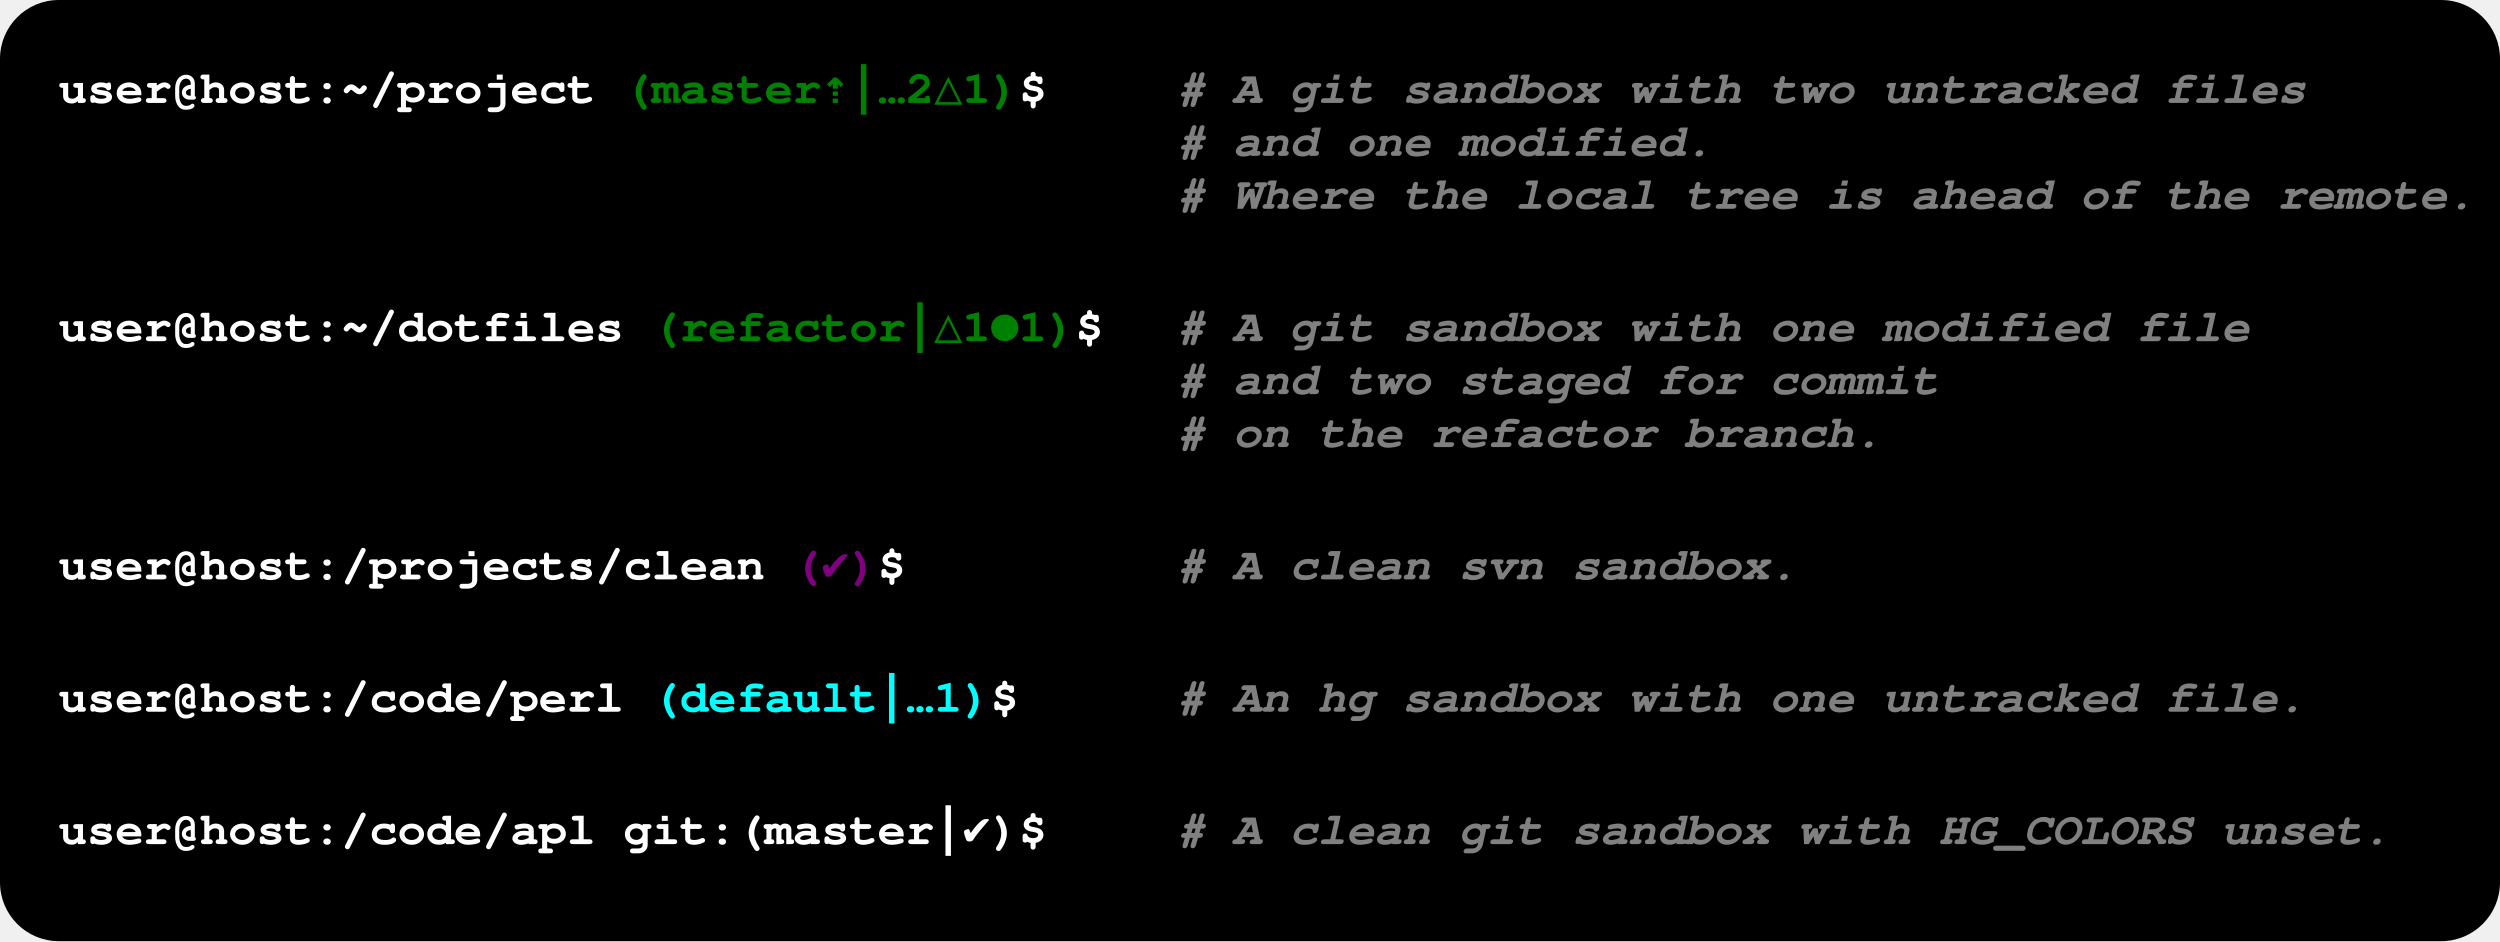
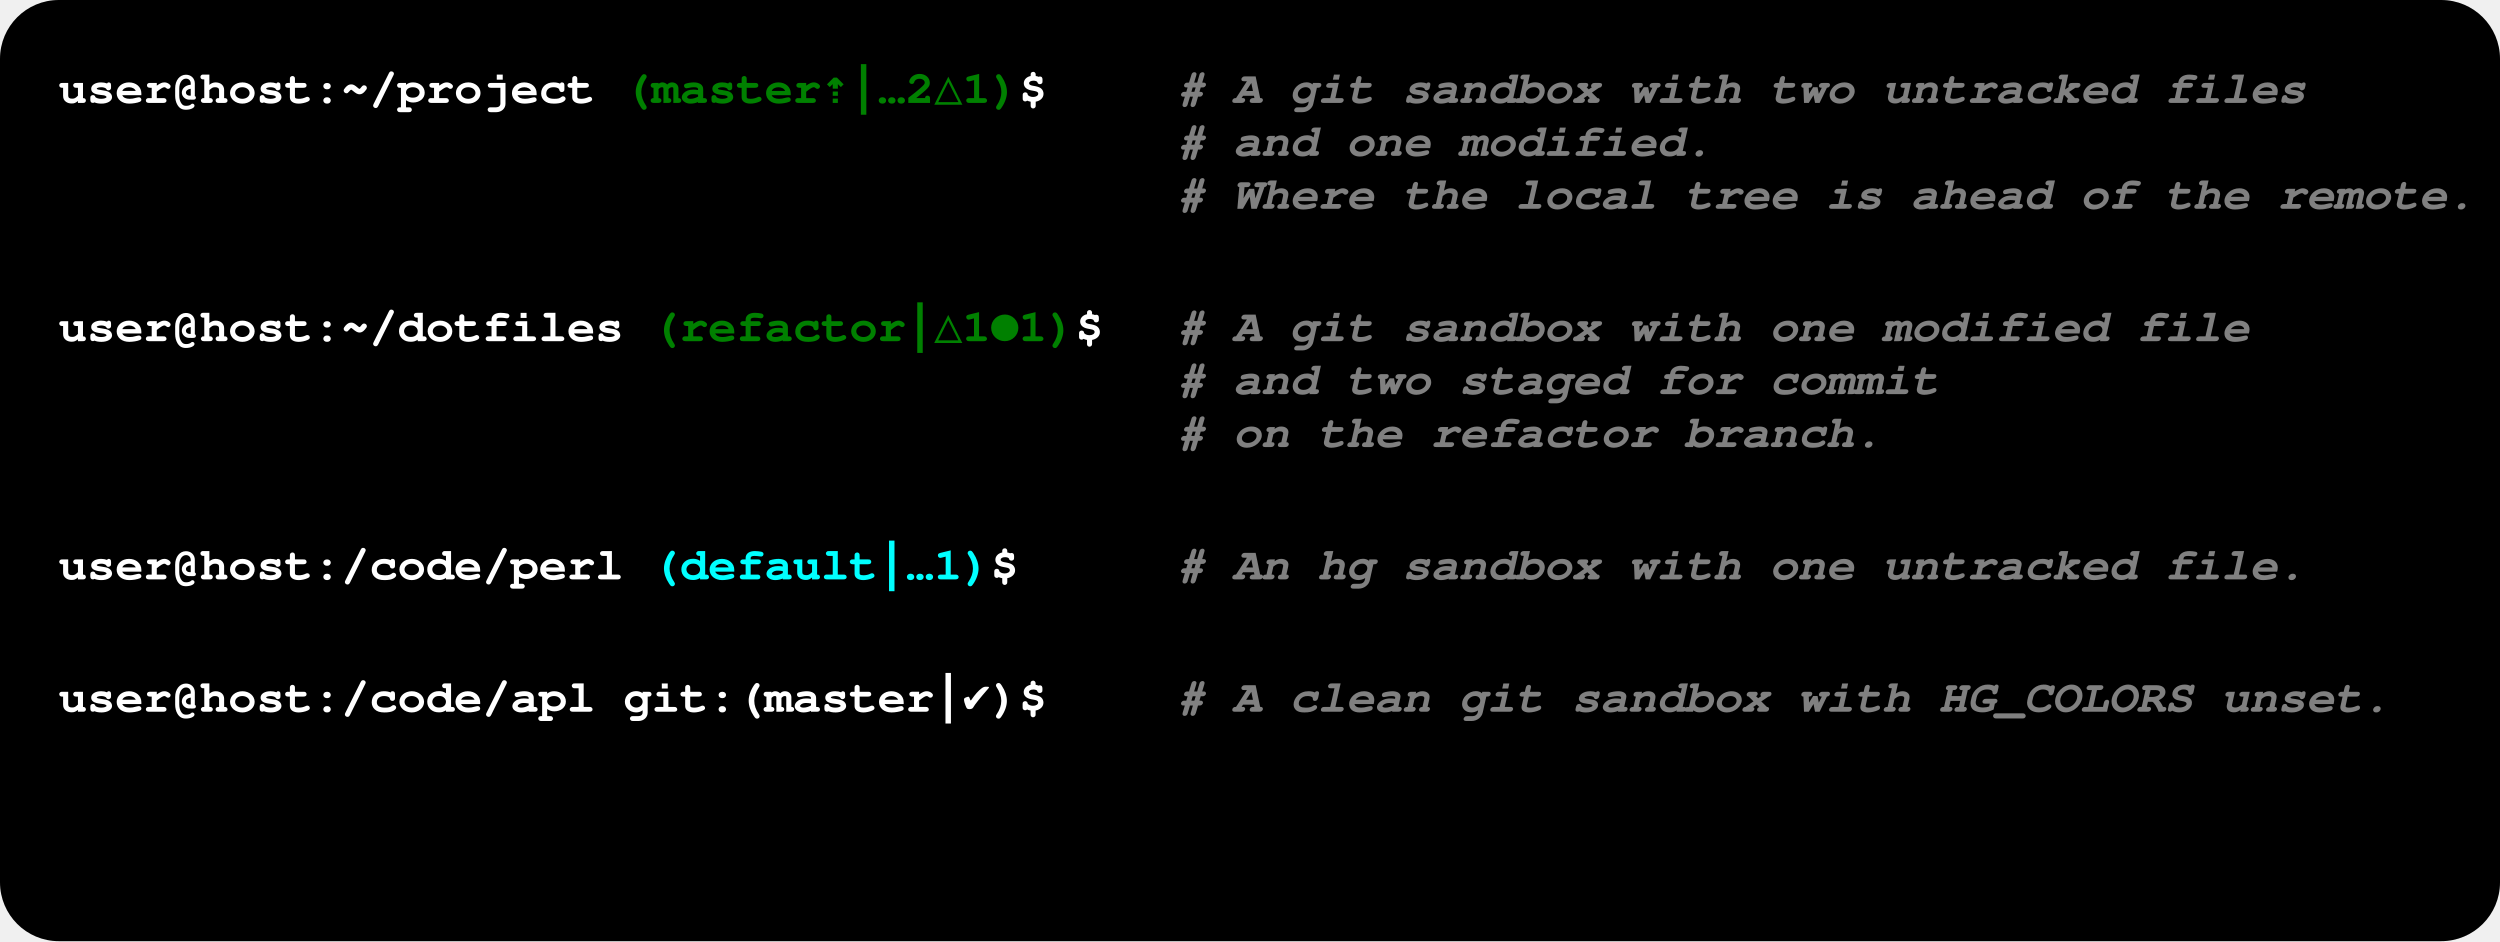
<svg xmlns="http://www.w3.org/2000/svg" version="1.1" width="850" height="320">
  <defs>
    <style type="text/css">
      .background {
        fill: black;
      }
      .prompt {
        fill: white;
        font-style: bold;
      }
      .comment {
        fill: grey;
        font-style: italic;
      }
      .git {
        fill: green;
      }
      .hg {
        fill: cyan;
      }
-       .svn {
-         fill: purple;
-       }
    </style>
  </defs>
  <rect x="0" y="0" rx="20" ry="20" width="850" height="320" class="background" />
  <text font-weight="bold" font-size="16" font-family="Consolas, Menlo, Courier, monospace" class="prompt">
    <tspan x="20" y="35">user@host:~/project</tspan>
    <tspan class="git">(master⇡|…2△1)<tspan class="prompt">$</tspan>
    </tspan>
    <tspan x="400" class="comment">        # A git sandbox with two untracked files</tspan>
    <tspan x="400" dy="18" class="comment"># and one modified.</tspan>
    <tspan x="400" dy="18" class="comment"># Where the local tree is ahead of the remote.</tspan>
    <tspan x="20" dy="45">user@host:~/dotfiles</tspan>
    <tspan class="git">(refactor|△1●1)<tspan class="prompt">$</tspan>
    </tspan>
    <tspan x="400" class="comment">        # A git sandbox with one modified file</tspan>
    <tspan x="400" dy="18" class="comment"># and two staged for commit</tspan>
    <tspan x="400" dy="18" class="comment"># on the refactor branch.</tspan>
-     <tspan x="20" dy="45">user@host:/projects/clean</tspan>
-     <tspan class="svn">(✔)<tspan class="prompt">$</tspan>
-     </tspan>
-     <tspan x="400" class="comment"># A clean svn sandbox.</tspan>
    <tspan x="20" dy="45">user@host:/code/perl</tspan>
    <tspan class="hg">(default|…1)<tspan class="prompt">$</tspan>
    </tspan>
    <tspan x="400" class="comment"># An hg sandbox with one untracked file.</tspan>
    <tspan x="20" dy="45">user@host:/code/apl git:(master|✔)$</tspan>
    <tspan x="400" class="comment"># A clean git sandbox with HG_COLORS unset.</tspan>
  </text>
  <text font-size="16">
  </text>
</svg>
